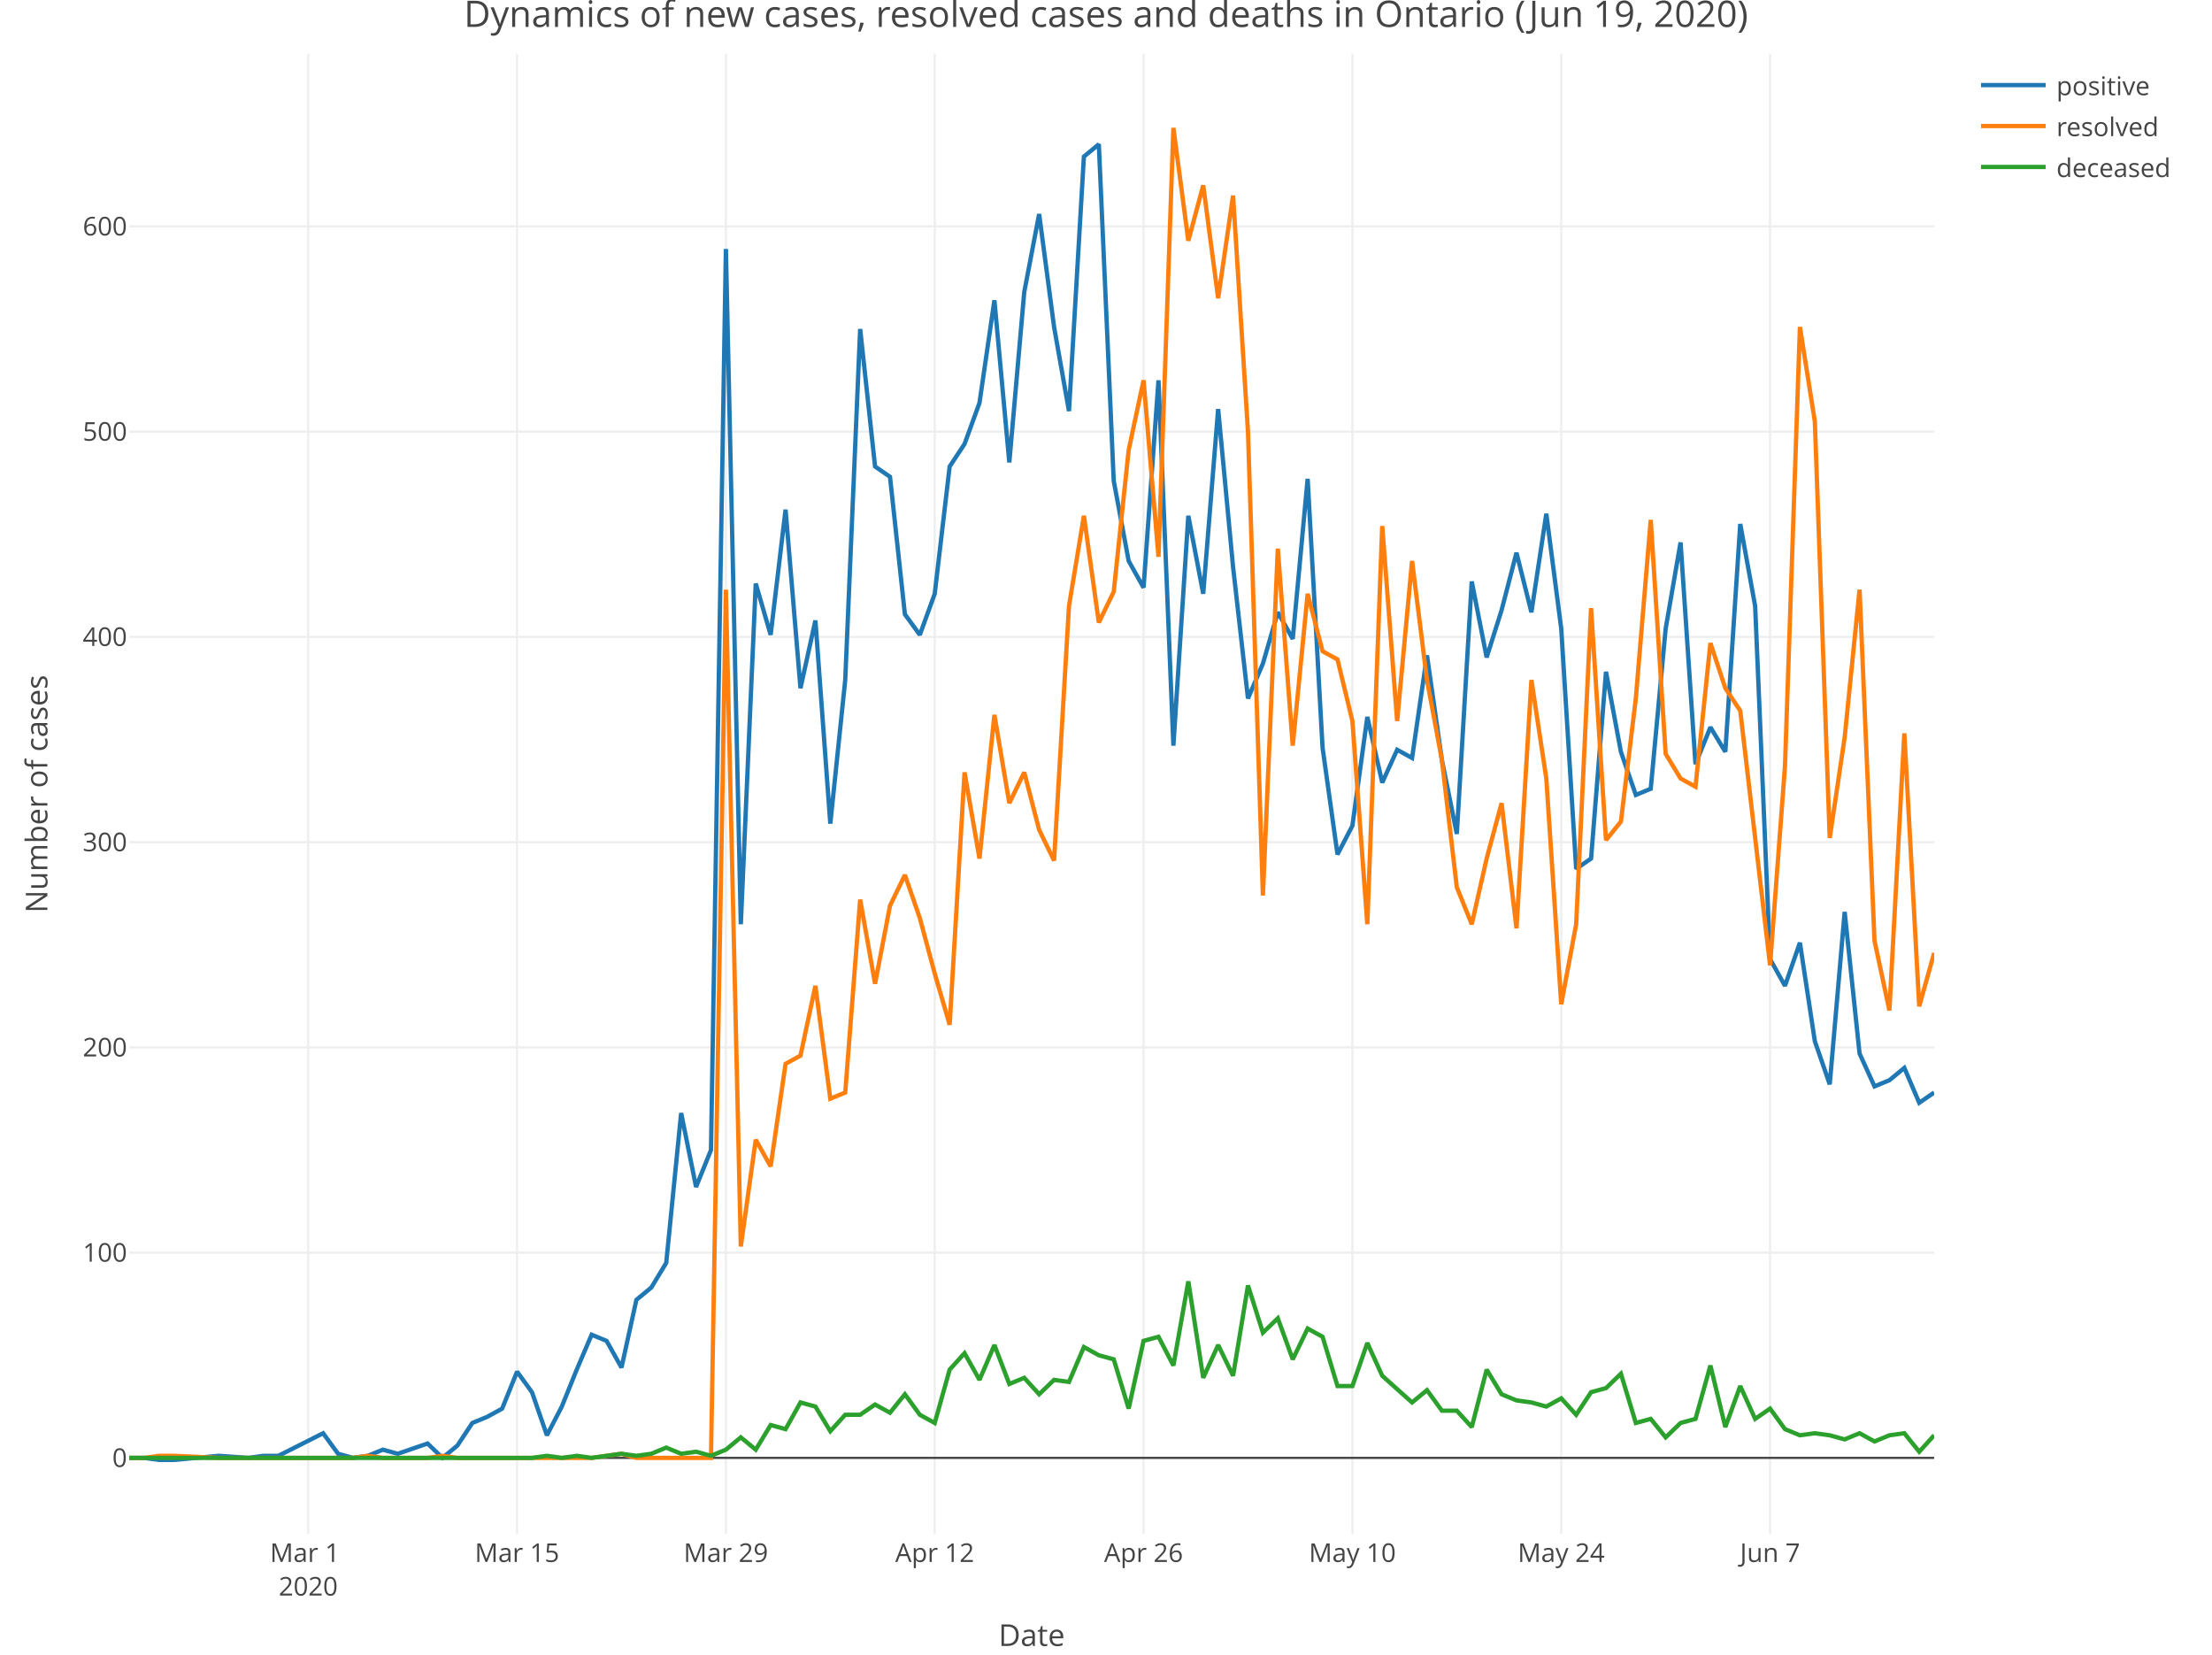
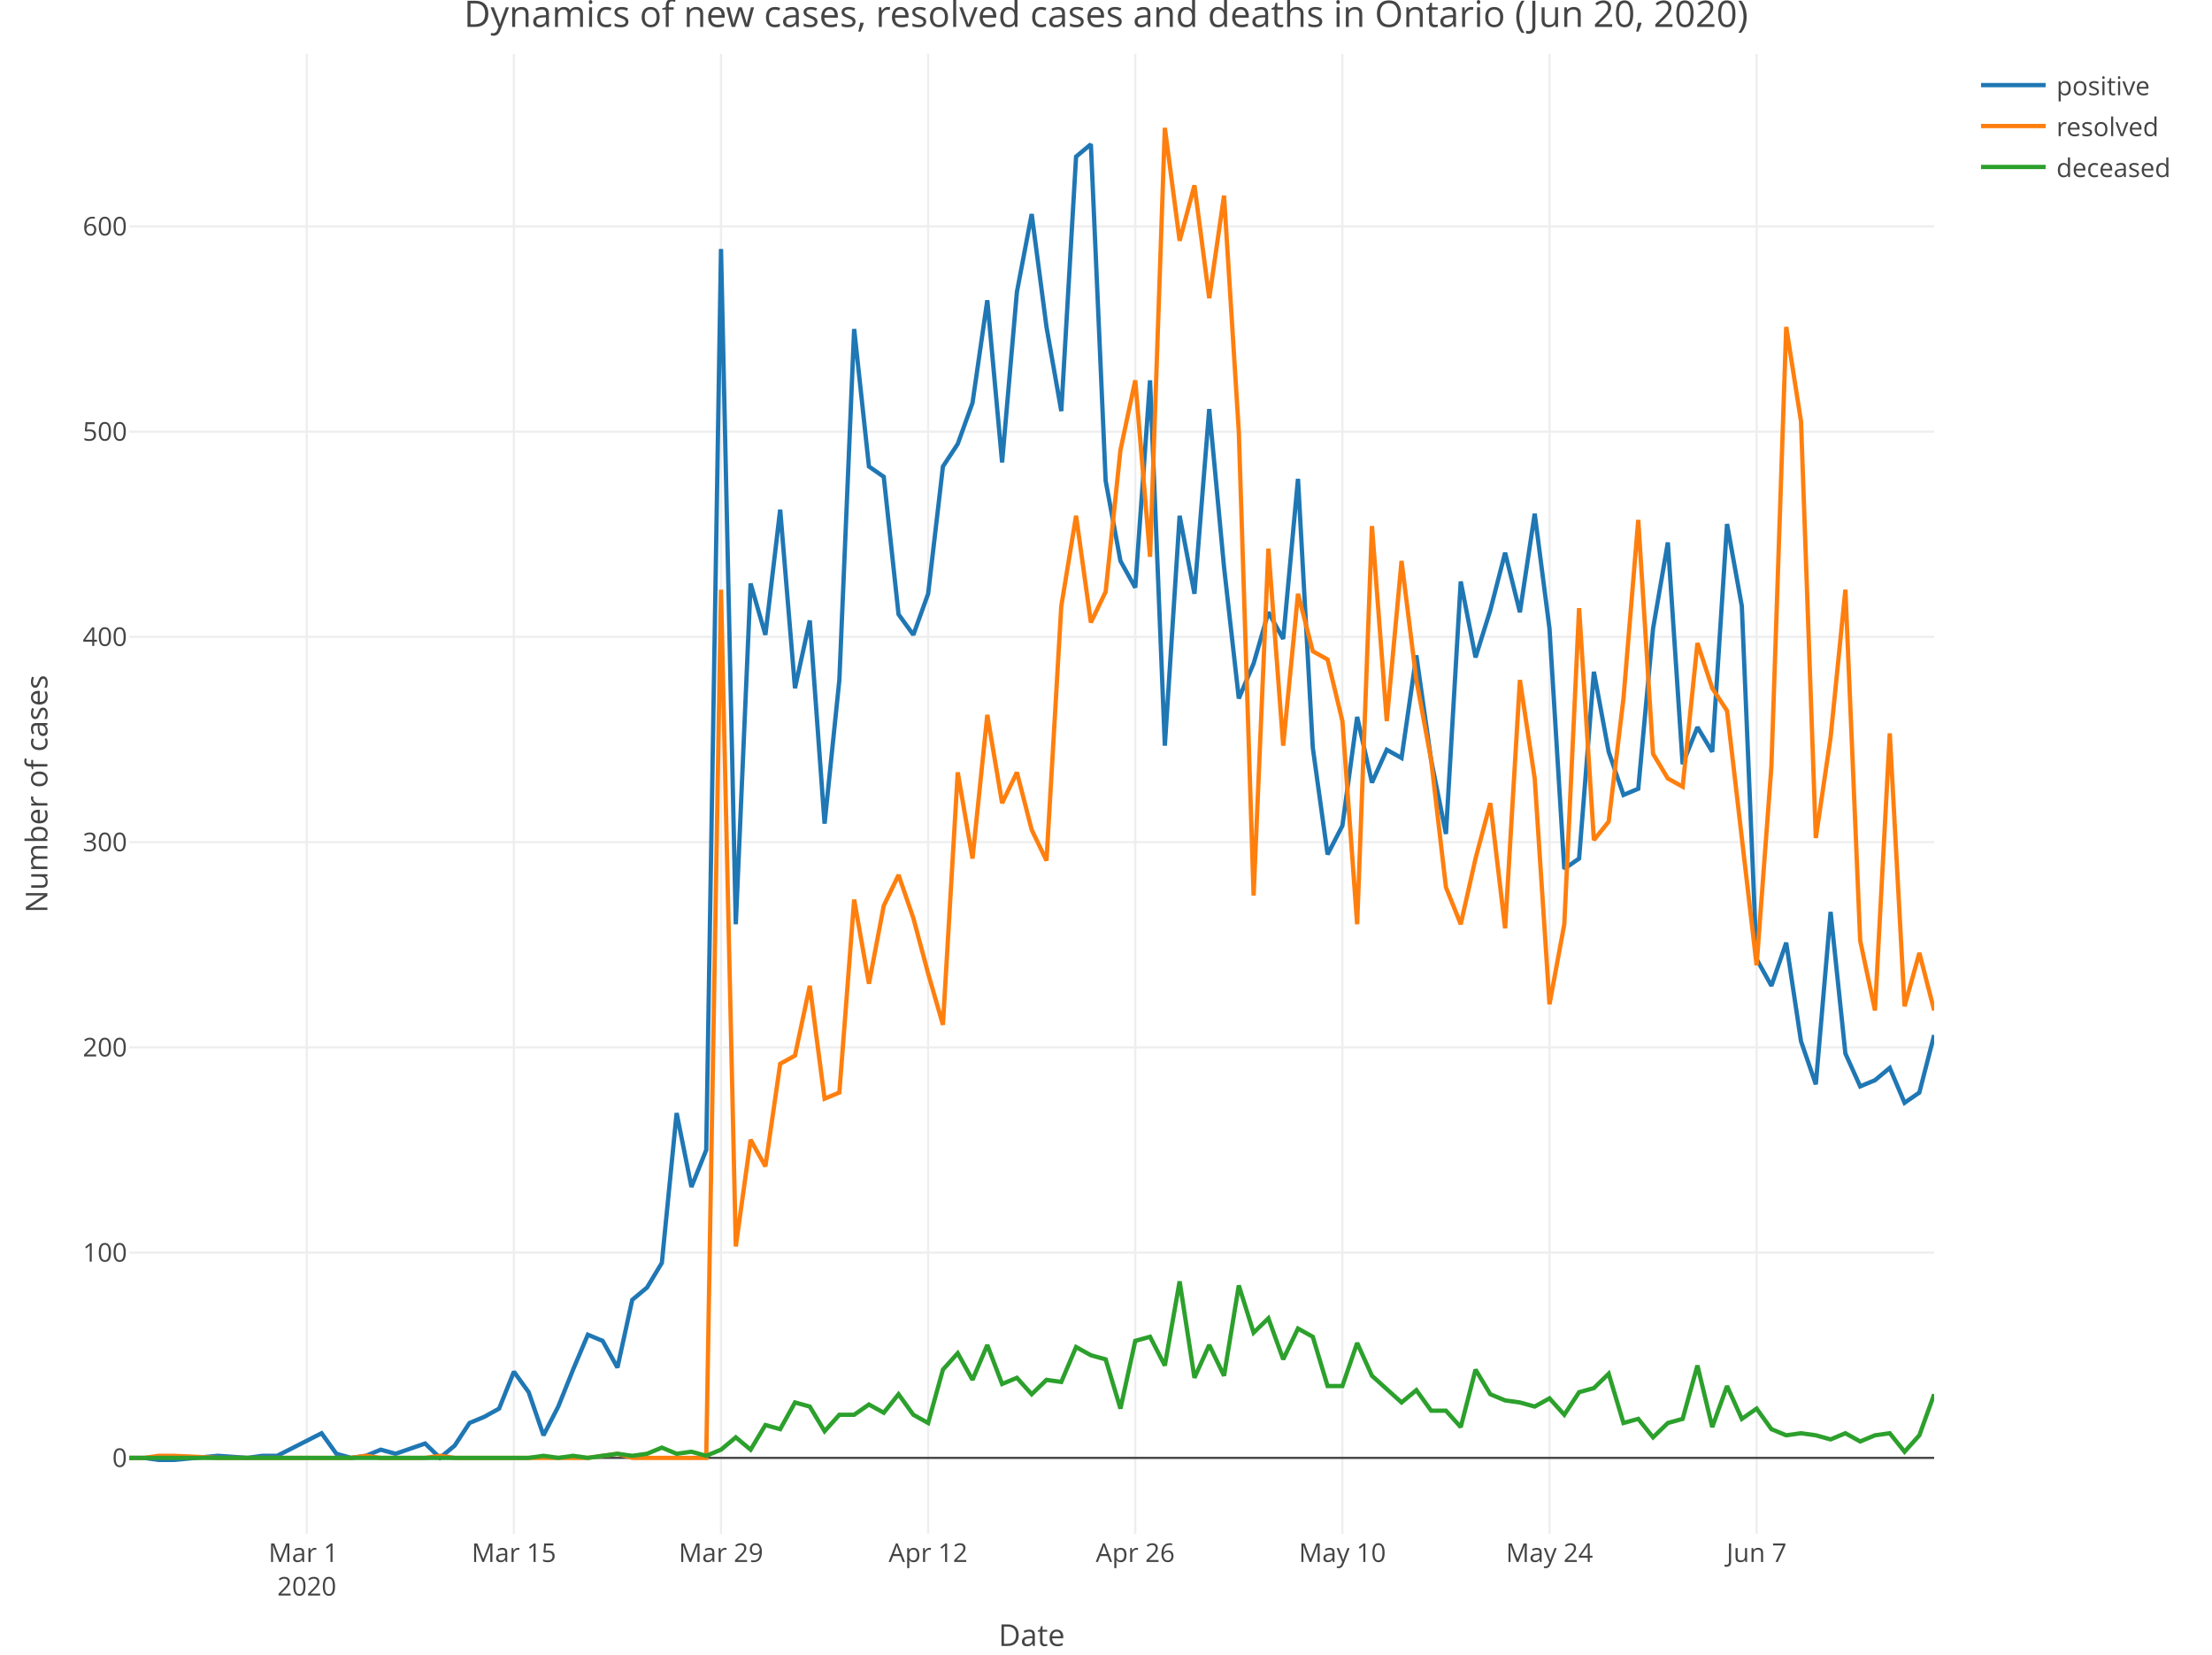
<svg xmlns="http://www.w3.org/2000/svg" class="main-svg" width="1027" height="768" style="" viewBox="0 0 1027 768">
  <rect x="0" y="0" width="1027" height="768" style="fill: rgb(255, 255, 255); fill-opacity: 1;" />
-   <defs id="defs-87b8ff">
+   <defs id="defs-caba24">
    <g class="clips">
-       <clipPath id="clip87b8ffxyplot" class="plotclip">
+       <clipPath id="clipcaba24xyplot" class="plotclip">
        <rect width="838" height="687" />
      </clipPath>
-       <clipPath class="axesclip" id="clip87b8ffx">
+       <clipPath class="axesclip" id="clipcaba24x">
        <rect x="60" y="0" width="838" height="768" />
      </clipPath>
-       <clipPath class="axesclip" id="clip87b8ffy">
+       <clipPath class="axesclip" id="clipcaba24y">
        <rect x="0" y="25" width="1027" height="687" />
      </clipPath>
-       <clipPath class="axesclip" id="clip87b8ffxy">
+       <clipPath class="axesclip" id="clipcaba24xy">
        <rect x="60" y="25" width="838" height="687" />
      </clipPath>
    </g>
    <g class="gradients" />
  </defs>
  <g class="bglayer" />
  <g class="layer-below">
    <g class="imagelayer" />
    <g class="shapelayer" />
  </g>
  <g class="cartesianlayer">
    <g class="subplot xy">
      <g class="layer-subplot">
        <g class="shapelayer" />
        <g class="imagelayer" />
      </g>
      <g class="gridlayer">
        <g class="x">
-           <path class="xgrid crisp" transform="translate(143.11,0)" d="M0,25v687" style="stroke: rgb(238, 238, 238); stroke-opacity: 1; stroke-width: 1px;" />
-           <path class="xgrid crisp" transform="translate(240.07,0)" d="M0,25v687" style="stroke: rgb(238, 238, 238); stroke-opacity: 1; stroke-width: 1px;" />
-           <path class="xgrid crisp" transform="translate(337.02,0)" d="M0,25v687" style="stroke: rgb(238, 238, 238); stroke-opacity: 1; stroke-width: 1px;" />
-           <path class="xgrid crisp" transform="translate(433.98,0)" d="M0,25v687" style="stroke: rgb(238, 238, 238); stroke-opacity: 1; stroke-width: 1px;" />
-           <path class="xgrid crisp" transform="translate(530.94,0)" d="M0,25v687" style="stroke: rgb(238, 238, 238); stroke-opacity: 1; stroke-width: 1px;" />
-           <path class="xgrid crisp" transform="translate(627.9,0)" d="M0,25v687" style="stroke: rgb(238, 238, 238); stroke-opacity: 1; stroke-width: 1px;" />
-           <path class="xgrid crisp" transform="translate(724.86,0)" d="M0,25v687" style="stroke: rgb(238, 238, 238); stroke-opacity: 1; stroke-width: 1px;" />
-           <path class="xgrid crisp" transform="translate(821.82,0)" d="M0,25v687" style="stroke: rgb(238, 238, 238); stroke-opacity: 1; stroke-width: 1px;" />
+           <path class="xgrid crisp" transform="translate(142.43,0)" d="M0,25v687" style="stroke: rgb(238, 238, 238); stroke-opacity: 1; stroke-width: 1px;" />
+           <path class="xgrid crisp" transform="translate(238.59,0)" d="M0,25v687" style="stroke: rgb(238, 238, 238); stroke-opacity: 1; stroke-width: 1px;" />
+           <path class="xgrid crisp" transform="translate(334.75,0)" d="M0,25v687" style="stroke: rgb(238, 238, 238); stroke-opacity: 1; stroke-width: 1px;" />
+           <path class="xgrid crisp" transform="translate(430.92,0)" d="M0,25v687" style="stroke: rgb(238, 238, 238); stroke-opacity: 1; stroke-width: 1px;" />
+           <path class="xgrid crisp" transform="translate(527.08,0)" d="M0,25v687" style="stroke: rgb(238, 238, 238); stroke-opacity: 1; stroke-width: 1px;" />
+           <path class="xgrid crisp" transform="translate(623.25,0)" d="M0,25v687" style="stroke: rgb(238, 238, 238); stroke-opacity: 1; stroke-width: 1px;" />
+           <path class="xgrid crisp" transform="translate(719.41,0)" d="M0,25v687" style="stroke: rgb(238, 238, 238); stroke-opacity: 1; stroke-width: 1px;" />
+           <path class="xgrid crisp" transform="translate(815.57,0)" d="M0,25v687" style="stroke: rgb(238, 238, 238); stroke-opacity: 1; stroke-width: 1px;" />
        </g>
        <g class="y">
          <path class="ygrid crisp" transform="translate(0,581.43)" d="M60,0h838" style="stroke: rgb(238, 238, 238); stroke-opacity: 1; stroke-width: 1px;" />
          <path class="ygrid crisp" transform="translate(0,486.16)" d="M60,0h838" style="stroke: rgb(238, 238, 238); stroke-opacity: 1; stroke-width: 1px;" />
          <path class="ygrid crisp" transform="translate(0,390.89)" d="M60,0h838" style="stroke: rgb(238, 238, 238); stroke-opacity: 1; stroke-width: 1px;" />
          <path class="ygrid crisp" transform="translate(0,295.62)" d="M60,0h838" style="stroke: rgb(238, 238, 238); stroke-opacity: 1; stroke-width: 1px;" />
          <path class="ygrid crisp" transform="translate(0,200.35)" d="M60,0h838" style="stroke: rgb(238, 238, 238); stroke-opacity: 1; stroke-width: 1px;" />
          <path class="ygrid crisp" transform="translate(0,105.08)" d="M60,0h838" style="stroke: rgb(238, 238, 238); stroke-opacity: 1; stroke-width: 1px;" />
        </g>
      </g>
      <g class="zerolinelayer">
        <path class="yzl zl crisp" transform="translate(0,676.7)" d="M60,0h838" style="stroke: rgb(68, 68, 68); stroke-opacity: 1; stroke-width: 1px;" />
      </g>
      <path class="xlines-below" />
      <path class="ylines-below" />
      <g class="overlines-below" />
      <g class="xaxislayer-below" />
      <g class="yaxislayer-below" />
      <g class="overaxes-below" />
-       <g class="plot" transform="translate(60, 25)" clip-path="url('#clip87b8ffxyplot')">
+       <g class="plot" transform="translate(60, 25)" clip-path="url('#clipcaba24xyplot')">
        <g class="scatterlayer mlayer">
-           <g class="trace scatter trace800737" style="stroke-miterlimit: 2; opacity: 1;">
+           <g class="trace scatter trace627149" style="stroke-miterlimit: 2; opacity: 1;">
            <g class="fills" />
            <g class="errorbars" />
            <g class="lines">
-               <path class="js-line" d="M0,651.7L6.93,651.7L13.85,652.65L20.78,652.65L41.55,650.74L55.4,651.7L62.33,650.74L69.26,650.74L90.03,640.26L96.96,649.79L103.88,651.7L110.81,650.74L117.74,647.89L124.66,649.79L138.51,645.03L145.44,651.7L152.36,645.98L159.29,635.5L166.21,632.64L173.14,628.83L180.07,611.68L186.99,621.21L193.92,641.22L200.84,627.88L207.77,610.73L214.69,594.54L221.62,597.39L228.55,609.78L235.47,578.34L242.4,572.62L249.32,561.19L256.25,491.64L263.17,525.94L270.1,508.79L277.02,90.56L283.95,404L290.88,245.85L297.8,269.67L304.73,211.55L311.65,294.44L318.58,263L325.5,357.31L332.43,290.63L339.36,127.71L346.28,191.54L353.21,196.31L360.13,260.14L367.06,269.67L373.98,250.61L380.91,191.54L387.83,181.07L394.76,162.01L401.69,114.38L408.61,189.64L415.54,110.57L422.46,74.36L429.39,126.76L436.31,165.82L443.24,47.69L450.17,41.97L457.09,198.21L464.02,235.37L470.94,247.75L477.87,151.53L484.79,321.11L491.72,214.41L498.64,250.61L505.57,164.87L512.5,238.23L519.42,299.2L526.35,283L533.27,259.19L540.2,271.57L547.12,197.26L554.05,322.06L560.98,371.6L567.9,358.27L574.83,307.77L581.75,338.26L588.68,323.02L595.6,326.83L602.53,279.19L609.45,327.78L616.38,362.08L623.31,244.9L630.23,280.15L637.16,258.23L644.08,231.56L651.01,259.19L657.93,213.46L664.86,266.81L671.79,378.27L678.71,373.51L685.64,286.81L692.56,323.97L699.49,343.98L706.41,341.12L713.34,266.81L720.26,226.79L727.19,329.69L734.12,312.54L741.04,323.97L747.97,218.22L754.89,256.33L761.82,420.19L768.74,432.58L775.67,412.57L782.6,458.3L789.52,478.31L796.45,398.28L803.37,464.02L810.3,479.26L817.22,476.4L824.15,470.68L831.07,486.88L838,482.12" style="vector-effect: non-scaling-stroke; fill: none; stroke: rgb(31, 119, 180); stroke-opacity: 1; stroke-width: 2px; opacity: 1;" />
+               <path class="js-line" d="M0,651.7L6.87,651.7L13.74,652.65L20.61,652.65L41.21,650.74L54.95,651.7L61.82,650.74L68.69,650.74L89.3,640.26L96.16,649.79L103.03,651.7L109.9,650.74L116.77,647.89L123.64,649.79L137.38,645.03L144.25,651.7L151.11,645.98L157.98,635.5L164.85,632.64L171.72,628.83L178.59,611.68L185.46,621.21L192.33,641.22L199.2,627.88L206.07,610.73L212.93,594.54L219.8,597.39L226.67,609.78L233.54,578.34L240.41,572.62L247.28,561.19L254.15,491.64L261.02,525.94L267.89,508.79L274.75,90.56L281.62,404L288.49,245.85L295.36,269.67L302.23,211.55L309.1,294.44L315.97,263L322.84,357.31L329.7,290.63L336.57,127.71L343.44,191.54L350.31,196.31L357.18,260.14L364.05,269.67L370.92,250.61L377.79,191.54L384.66,181.07L391.52,162.01L398.39,114.38L405.26,189.64L412.13,110.57L419,74.36L425.87,126.76L432.74,165.82L439.61,47.69L446.48,41.97L453.34,198.21L460.21,235.37L467.08,247.75L473.95,151.53L480.82,321.11L487.69,214.41L494.56,250.61L501.43,164.87L508.3,238.23L515.16,299.2L522.03,283L528.9,259.19L535.77,271.57L542.64,197.26L549.51,322.06L556.38,371.6L563.25,358.27L570.11,307.77L576.98,338.26L583.85,323.02L590.72,326.83L597.59,279.19L604.46,327.78L611.33,362.08L618.2,244.9L625.07,280.15L631.93,258.23L638.8,231.56L645.67,259.19L652.54,213.46L659.41,266.81L666.28,378.27L673.15,373.51L680.02,286.81L686.89,323.97L693.75,343.98L700.62,341.12L707.49,266.81L714.36,226.79L721.23,329.69L728.1,312.54L734.97,323.97L741.84,218.22L748.7,256.33L755.57,420.19L762.44,432.58L769.31,412.57L776.18,458.3L783.05,478.31L789.92,398.28L796.79,464.02L803.66,479.26L810.52,476.4L817.39,470.68L824.26,486.88L831.13,482.12L838,455.44" style="vector-effect: non-scaling-stroke; fill: none; stroke: rgb(31, 119, 180); stroke-opacity: 1; stroke-width: 2px; opacity: 1;" />
            </g>
            <g class="points" />
            <g class="text" />
          </g>
-           <g class="trace scatter trace1d3dbd" style="stroke-miterlimit: 2; opacity: 1;">
+           <g class="trace scatter trace53d86d" style="stroke-miterlimit: 2; opacity: 1;">
            <g class="fills" />
            <g class="errorbars" />
            <g class="lines">
-               <path class="js-line" d="M0,651.7L6.93,651.7L13.85,650.74L20.78,650.74L41.55,651.7L103.88,651.7L110.81,650.74L117.74,651.7L124.66,651.7L138.51,651.7L145.44,650.74L152.36,651.7L159.29,651.7L214.69,651.7L221.62,650.74L228.55,649.79L235.47,651.7L270.1,651.7L277.02,248.71L283.95,553.57L290.88,504.03L297.8,516.41L304.73,468.78L311.65,464.97L318.58,432.58L325.5,484.98L332.43,482.12L339.36,392.56L346.28,431.62L353.21,395.42L360.13,381.13L367.06,401.14L373.98,426.86L380.91,450.68L387.83,333.5L394.76,373.51L401.69,306.82L408.61,347.79L415.54,333.5L422.46,360.17L429.39,374.46L436.31,256.33L443.24,214.41L450.17,263.95L457.09,249.66L464.02,183.92L470.94,151.53L477.87,233.46L484.79,34.35L491.72,86.75L498.64,61.03L505.57,113.42L512.5,65.79L519.42,175.35L526.35,390.66L533.27,229.65L540.2,321.11L547.12,250.61L554.05,277.29L560.98,281.1L567.9,309.68L574.83,404L581.75,219.17L588.68,309.68L595.6,235.37L602.53,290.63L609.45,327.78L616.38,386.85L623.31,404L630.23,373.51L637.16,347.79L644.08,405.9L651.01,290.63L657.93,336.35L664.86,441.15L671.79,404L678.71,257.28L685.64,364.94L692.56,356.36L699.49,299.2L706.41,216.32L713.34,324.92L720.26,336.35L727.19,340.17L734.12,273.48L741.04,294.44L747.97,304.92L761.82,423.05L768.74,330.64L775.67,126.76L782.6,170.59L789.52,363.98L796.45,317.3L803.37,248.71L810.3,411.62L817.22,444.01L824.15,315.4L831.07,442.1L838,417.33" style="vector-effect: non-scaling-stroke; fill: none; stroke: rgb(255, 127, 14); stroke-opacity: 1; stroke-width: 2px; opacity: 1;" />
+               <path class="js-line" d="M0,651.7L6.87,651.7L13.74,650.74L20.61,650.74L41.21,651.7L103.03,651.7L109.9,650.74L116.77,651.7L123.64,651.7L137.38,651.7L144.25,650.74L151.11,651.7L157.98,651.7L212.93,651.7L219.8,650.74L226.67,649.79L233.54,651.7L267.89,651.7L274.75,248.71L281.62,553.57L288.49,504.03L295.36,516.41L302.23,468.78L309.1,464.97L315.97,432.58L322.84,484.98L329.7,482.12L336.57,392.56L343.44,431.62L350.31,395.42L357.18,381.13L364.05,401.14L370.92,426.86L377.79,450.68L384.66,333.5L391.52,373.51L398.39,306.82L405.26,347.79L412.13,333.5L419,360.17L425.87,374.46L432.74,256.33L439.61,214.41L446.48,263.95L453.34,249.66L460.21,183.92L467.08,151.53L473.95,233.46L480.82,34.35L487.69,86.75L494.56,61.03L501.43,113.42L508.3,65.79L515.16,175.35L522.03,390.66L528.9,229.65L535.77,321.11L542.64,250.61L549.51,277.29L556.38,281.1L563.25,309.68L570.11,404L576.98,219.17L583.85,309.68L590.72,235.37L597.59,290.63L604.46,327.78L611.33,386.85L618.2,404L625.07,373.51L631.93,347.79L638.8,405.9L645.67,290.63L652.54,336.35L659.41,441.15L666.28,404L673.15,257.28L680.02,364.94L686.89,356.36L693.75,299.2L700.62,216.32L707.49,324.92L714.36,336.35L721.23,340.17L728.1,273.48L734.97,294.44L741.84,304.92L755.57,423.05L762.44,330.64L769.31,126.76L776.18,170.59L783.05,363.98L789.92,317.3L796.79,248.71L803.66,411.62L810.52,444.01L817.39,315.4L824.26,442.1L831.13,417.33L838,444.01" style="vector-effect: non-scaling-stroke; fill: none; stroke: rgb(255, 127, 14); stroke-opacity: 1; stroke-width: 2px; opacity: 1;" />
            </g>
            <g class="points" />
            <g class="text" />
          </g>
-           <g class="trace scatter trace3013f7" style="stroke-miterlimit: 2; opacity: 1;">
+           <g class="trace scatter tracec10a8f" style="stroke-miterlimit: 2; opacity: 1;">
            <g class="fills" />
            <g class="errorbars" />
            <g class="lines">
-               <path class="js-line" d="M0,651.7L186.99,651.7L193.92,650.74L200.84,651.7L207.77,650.74L214.69,651.7L221.62,650.74L228.55,649.79L235.47,650.74L242.4,649.79L249.32,646.93L256.25,649.79L263.17,648.84L270.1,650.74L277.02,647.89L283.95,642.17L290.88,647.89L297.8,636.45L304.73,638.36L311.65,625.97L318.58,627.88L325.5,639.31L332.43,631.69L339.36,631.69L346.28,626.93L353.21,630.74L360.13,622.16L367.06,631.69L373.98,635.5L380.91,610.73L387.83,603.11L394.76,615.49L401.69,599.3L408.61,617.4L415.54,614.54L422.46,622.16L429.39,615.49L436.31,616.45L443.24,600.25L450.17,604.06L457.09,605.97L464.02,628.83L470.94,597.39L477.87,595.49L484.79,608.83L491.72,569.77L498.64,614.54L505.57,599.3L512.5,613.59L519.42,571.67L526.35,593.58L533.27,586.91L540.2,605.97L547.12,591.68L554.05,595.49L560.98,618.35L567.9,618.35L574.83,598.35L581.75,613.59L595.6,625.97L602.53,620.26L609.45,629.79L616.38,629.79L623.31,637.41L630.23,610.73L637.16,622.16L644.08,625.02L651.01,625.97L657.93,627.88L664.86,624.07L671.79,631.69L678.71,621.21L685.64,619.31L692.56,612.64L699.49,635.5L706.41,633.6L713.34,642.17L720.26,635.5L727.19,633.6L734.12,608.83L741.04,637.41L747.97,618.35L754.89,633.6L761.82,628.83L768.74,638.36L775.67,641.22L782.6,640.26L789.52,641.22L796.45,643.12L803.37,640.26L810.3,644.08L817.22,641.22L824.15,640.26L831.07,648.84L838,641.22" style="vector-effect: non-scaling-stroke; fill: none; stroke: rgb(44, 160, 44); stroke-opacity: 1; stroke-width: 2px; opacity: 1;" />
+               <path class="js-line" d="M0,651.7L185.46,651.7L192.33,650.74L199.2,651.7L206.07,650.74L212.93,651.7L219.8,650.74L226.67,649.79L233.54,650.74L240.41,649.79L247.28,646.93L254.15,649.79L261.02,648.84L267.89,650.74L274.75,647.89L281.62,642.17L288.49,647.89L295.36,636.45L302.23,638.36L309.1,625.97L315.97,627.88L322.84,639.31L329.7,631.69L336.57,631.69L343.44,626.93L350.31,630.74L357.18,622.16L364.05,631.69L370.92,635.5L377.79,610.73L384.66,603.11L391.52,615.49L398.39,599.3L405.26,617.4L412.13,614.54L419,622.16L425.87,615.49L432.74,616.45L439.61,600.25L446.48,604.06L453.34,605.97L460.21,628.83L467.08,597.39L473.95,595.49L480.82,608.83L487.69,569.77L494.56,614.54L501.43,599.3L508.3,613.59L515.16,571.67L522.03,593.58L528.9,586.91L535.77,605.97L542.64,591.68L549.51,595.49L556.38,618.35L563.25,618.35L570.11,598.35L576.98,613.59L590.72,625.97L597.59,620.26L604.46,629.79L611.33,629.79L618.2,637.41L625.07,610.73L631.93,622.16L638.8,625.02L645.67,625.97L652.54,627.88L659.41,624.07L666.28,631.69L673.15,621.21L680.02,619.31L686.89,612.64L693.75,635.5L700.62,633.6L707.49,642.17L714.36,635.5L721.23,633.6L728.1,608.83L734.97,637.41L741.84,618.35L748.7,633.6L755.57,628.83L762.44,638.36L769.31,641.22L776.18,640.26L783.05,641.22L789.92,643.12L796.79,640.26L803.66,644.08L810.52,641.22L817.39,640.26L824.26,648.84L831.13,641.22L838,622.16" style="vector-effect: non-scaling-stroke; fill: none; stroke: rgb(44, 160, 44); stroke-opacity: 1; stroke-width: 2px; opacity: 1;" />
            </g>
            <g class="points" />
            <g class="text" />
          </g>
        </g>
      </g>
      <g class="overplot" />
      <path class="xlines-above crisp" style="fill: none;" d="M0,0" />
      <path class="ylines-above crisp" style="fill: none;" d="M0,0" />
      <g class="overlines-above" />
      <g class="xaxislayer-above">
        <g class="xtick">
-           <text text-anchor="middle" x="0" y="725" transform="translate(143.11,0)" style="font-family: 'Open Sans', verdana, arial, sans-serif; font-size: 12px; fill: rgb(68, 68, 68); fill-opacity: 1; white-space: pre;">
+           <text text-anchor="middle" x="0" y="725" transform="translate(142.43,0)" style="font-family: 'Open Sans', verdana, arial, sans-serif; font-size: 12px; fill: rgb(68, 68, 68); fill-opacity: 1; white-space: pre;">
            <tspan class="line" dy="0em" x="0" y="725">Mar 1</tspan>
            <tspan class="line" dy="1.3em" x="0" y="725">2020</tspan>
          </text>
        </g>
        <g class="xtick">
-           <text text-anchor="middle" x="0" y="725" transform="translate(240.07,0)" style="font-family: 'Open Sans', verdana, arial, sans-serif; font-size: 12px; fill: rgb(68, 68, 68); fill-opacity: 1; white-space: pre;">Mar 15</text>
-         </g>
-         <g class="xtick">
-           <text text-anchor="middle" x="0" y="725" transform="translate(337.02,0)" style="font-family: 'Open Sans', verdana, arial, sans-serif; font-size: 12px; fill: rgb(68, 68, 68); fill-opacity: 1; white-space: pre;">Mar 29</text>
-         </g>
-         <g class="xtick">
-           <text text-anchor="middle" x="0" y="725" transform="translate(433.98,0)" style="font-family: 'Open Sans', verdana, arial, sans-serif; font-size: 12px; fill: rgb(68, 68, 68); fill-opacity: 1; white-space: pre;">Apr 12</text>
-         </g>
-         <g class="xtick">
-           <text text-anchor="middle" x="0" y="725" transform="translate(530.94,0)" style="font-family: 'Open Sans', verdana, arial, sans-serif; font-size: 12px; fill: rgb(68, 68, 68); fill-opacity: 1; white-space: pre;">Apr 26</text>
-         </g>
-         <g class="xtick">
-           <text text-anchor="middle" x="0" y="725" transform="translate(627.9,0)" style="font-family: 'Open Sans', verdana, arial, sans-serif; font-size: 12px; fill: rgb(68, 68, 68); fill-opacity: 1; white-space: pre;">May 10</text>
-         </g>
-         <g class="xtick">
-           <text text-anchor="middle" x="0" y="725" transform="translate(724.86,0)" style="font-family: 'Open Sans', verdana, arial, sans-serif; font-size: 12px; fill: rgb(68, 68, 68); fill-opacity: 1; white-space: pre;">May 24</text>
-         </g>
-         <g class="xtick">
-           <text text-anchor="middle" x="0" y="725" transform="translate(821.82,0)" style="font-family: 'Open Sans', verdana, arial, sans-serif; font-size: 12px; fill: rgb(68, 68, 68); fill-opacity: 1; white-space: pre;">Jun 7</text>
+           <text text-anchor="middle" x="0" y="725" transform="translate(238.59,0)" style="font-family: 'Open Sans', verdana, arial, sans-serif; font-size: 12px; fill: rgb(68, 68, 68); fill-opacity: 1; white-space: pre;">Mar 15</text>
+         </g>
+         <g class="xtick">
+           <text text-anchor="middle" x="0" y="725" transform="translate(334.75,0)" style="font-family: 'Open Sans', verdana, arial, sans-serif; font-size: 12px; fill: rgb(68, 68, 68); fill-opacity: 1; white-space: pre;">Mar 29</text>
+         </g>
+         <g class="xtick">
+           <text text-anchor="middle" x="0" y="725" transform="translate(430.92,0)" style="font-family: 'Open Sans', verdana, arial, sans-serif; font-size: 12px; fill: rgb(68, 68, 68); fill-opacity: 1; white-space: pre;">Apr 12</text>
+         </g>
+         <g class="xtick">
+           <text text-anchor="middle" x="0" y="725" transform="translate(527.08,0)" style="font-family: 'Open Sans', verdana, arial, sans-serif; font-size: 12px; fill: rgb(68, 68, 68); fill-opacity: 1; white-space: pre;">Apr 26</text>
+         </g>
+         <g class="xtick">
+           <text text-anchor="middle" x="0" y="725" transform="translate(623.25,0)" style="font-family: 'Open Sans', verdana, arial, sans-serif; font-size: 12px; fill: rgb(68, 68, 68); fill-opacity: 1; white-space: pre;">May 10</text>
+         </g>
+         <g class="xtick">
+           <text text-anchor="middle" x="0" y="725" transform="translate(719.41,0)" style="font-family: 'Open Sans', verdana, arial, sans-serif; font-size: 12px; fill: rgb(68, 68, 68); fill-opacity: 1; white-space: pre;">May 24</text>
+         </g>
+         <g class="xtick">
+           <text text-anchor="middle" x="0" y="725" transform="translate(815.57,0)" style="font-family: 'Open Sans', verdana, arial, sans-serif; font-size: 12px; fill: rgb(68, 68, 68); fill-opacity: 1; white-space: pre;">Jun 7</text>
        </g>
      </g>
      <g class="yaxislayer-above">
        <g class="ytick">
          <text text-anchor="end" x="59" y="4.2" transform="translate(0,676.7)" style="font-family: 'Open Sans', verdana, arial, sans-serif; font-size: 12px; fill: rgb(68, 68, 68); fill-opacity: 1; white-space: pre;">0</text>
        </g>
        <g class="ytick">
          <text text-anchor="end" x="59" y="4.2" transform="translate(0,581.43)" style="font-family: 'Open Sans', verdana, arial, sans-serif; font-size: 12px; fill: rgb(68, 68, 68); fill-opacity: 1; white-space: pre;">100</text>
        </g>
        <g class="ytick">
          <text text-anchor="end" x="59" y="4.2" transform="translate(0,486.16)" style="font-family: 'Open Sans', verdana, arial, sans-serif; font-size: 12px; fill: rgb(68, 68, 68); fill-opacity: 1; white-space: pre;">200</text>
        </g>
        <g class="ytick">
          <text text-anchor="end" x="59" y="4.2" transform="translate(0,390.89)" style="font-family: 'Open Sans', verdana, arial, sans-serif; font-size: 12px; fill: rgb(68, 68, 68); fill-opacity: 1; white-space: pre;">300</text>
        </g>
        <g class="ytick">
          <text text-anchor="end" x="59" y="4.2" transform="translate(0,295.62)" style="font-family: 'Open Sans', verdana, arial, sans-serif; font-size: 12px; fill: rgb(68, 68, 68); fill-opacity: 1; white-space: pre;">400</text>
        </g>
        <g class="ytick">
          <text text-anchor="end" x="59" y="4.2" transform="translate(0,200.35)" style="font-family: 'Open Sans', verdana, arial, sans-serif; font-size: 12px; fill: rgb(68, 68, 68); fill-opacity: 1; white-space: pre;">500</text>
        </g>
        <g class="ytick">
          <text text-anchor="end" x="59" y="4.2" transform="translate(0,105.08)" style="font-family: 'Open Sans', verdana, arial, sans-serif; font-size: 12px; fill: rgb(68, 68, 68); fill-opacity: 1; white-space: pre;">600</text>
        </g>
      </g>
      <g class="overaxes-above" />
    </g>
  </g>
  <g class="polarlayer" />
  <g class="ternarylayer" />
  <g class="geolayer" />
  <g class="funnelarealayer" />
  <g class="pielayer" />
  <g class="treemaplayer" />
  <g class="sunburstlayer" />
  <g class="glimages" />
-   <defs id="topdefs-87b8ff">
+   <defs id="topdefs-caba24">
    <g class="clips" />
-     <clipPath id="legend87b8ff">
+     <clipPath id="legendcaba24">
      <rect width="102" height="67" x="0" y="0" />
    </clipPath>
  </defs>
  <g class="layer-above">
    <g class="imagelayer" />
    <g class="shapelayer" />
  </g>
  <g class="infolayer">
    <g class="legend" pointer-events="all" transform="translate(914.76, 25)">
      <rect class="bg" shape-rendering="crispEdges" style="stroke: rgb(68, 68, 68); stroke-opacity: 1; fill: rgb(255, 255, 255); fill-opacity: 1; stroke-width: 0px;" width="102" height="67" x="0" y="0" />
-       <g class="scrollbox" transform="translate(0, 0)" clip-path="url('#legend87b8ff')">
+       <g class="scrollbox" transform="translate(0, 0)" clip-path="url('#legendcaba24')">
        <g class="groups">
          <g class="traces" style="opacity: 1;" transform="translate(0, 14.5)">
            <text class="legendtext user-select-none" text-anchor="start" x="40" y="4.68" style="font-family: 'Open Sans', verdana, arial, sans-serif; font-size: 12px; fill: rgb(68, 68, 68); fill-opacity: 1; white-space: pre;">positive</text>
            <g class="layers" style="opacity: 1;">
              <g class="legendfill" />
              <g class="legendlines">
                <path class="js-line" d="M5,0h30" style="fill: none; stroke: rgb(31, 119, 180); stroke-opacity: 1; stroke-width: 2px;" />
              </g>
              <g class="legendsymbols">
                <g class="legendpoints" />
              </g>
            </g>
            <rect class="legendtoggle" pointer-events="all" x="0" y="-9.5" width="96.109" height="19" style="cursor: pointer; fill: rgb(0, 0, 0); fill-opacity: 0;" />
          </g>
          <g class="traces" style="opacity: 1;" transform="translate(0, 33.5)">
            <text class="legendtext user-select-none" text-anchor="start" x="40" y="4.68" style="font-family: 'Open Sans', verdana, arial, sans-serif; font-size: 12px; fill: rgb(68, 68, 68); fill-opacity: 1; white-space: pre;">resolved</text>
            <g class="layers" style="opacity: 1;">
              <g class="legendfill" />
              <g class="legendlines">
                <path class="js-line" d="M5,0h30" style="fill: none; stroke: rgb(255, 127, 14); stroke-opacity: 1; stroke-width: 2px;" />
              </g>
              <g class="legendsymbols">
                <g class="legendpoints" />
              </g>
            </g>
            <rect class="legendtoggle" pointer-events="all" x="0" y="-9.5" width="96.109" height="19" style="cursor: pointer; fill: rgb(0, 0, 0); fill-opacity: 0;" />
          </g>
          <g class="traces" style="opacity: 1;" transform="translate(0, 52.5)">
            <text class="legendtext user-select-none" text-anchor="start" x="40" y="4.68" style="font-family: 'Open Sans', verdana, arial, sans-serif; font-size: 12px; fill: rgb(68, 68, 68); fill-opacity: 1; white-space: pre;">deceased</text>
            <g class="layers" style="opacity: 1;">
              <g class="legendfill" />
              <g class="legendlines">
                <path class="js-line" d="M5,0h30" style="fill: none; stroke: rgb(44, 160, 44); stroke-opacity: 1; stroke-width: 2px;" />
              </g>
              <g class="legendsymbols">
                <g class="legendpoints" />
              </g>
            </g>
            <rect class="legendtoggle" pointer-events="all" x="0" y="-9.5" width="96.109" height="19" style="cursor: pointer; fill: rgb(0, 0, 0); fill-opacity: 0;" />
          </g>
        </g>
      </g>
      <rect class="scrollbar" rx="20" ry="3" width="0" height="0" style="fill: rgb(128, 139, 164); fill-opacity: 1;" x="0" y="0" />
    </g>
    <g class="g-gtitle">
-       <text class="gtitle" x="513.5" y="12.5" text-anchor="middle" dy="0em" style="font-family: 'Open Sans', verdana, arial, sans-serif; font-size: 17px; fill: rgb(68, 68, 68); opacity: 1; font-weight: normal; white-space: pre;">Dynamics of new cases, resolved cases and deaths in Ontario (Jun 19, 2020)</text>
+       <text class="gtitle" x="513.5" y="12.5" text-anchor="middle" dy="0em" style="font-family: 'Open Sans', verdana, arial, sans-serif; font-size: 17px; fill: rgb(68, 68, 68); opacity: 1; font-weight: normal; white-space: pre;">Dynamics of new cases, resolved cases and deaths in Ontario (Jun 20, 2020)</text>
    </g>
    <g class="g-xtitle">
      <text class="xtitle" x="479" y="764" text-anchor="middle" style="font-family: 'Open Sans', verdana, arial, sans-serif; font-size: 14px; fill: rgb(68, 68, 68); opacity: 1; font-weight: normal; white-space: pre;">Date</text>
    </g>
    <g class="g-ytitle">
      <text class="ytitle" transform="rotate(-90,22,368.5)" x="22" y="368.5" text-anchor="middle" style="font-family: 'Open Sans', verdana, arial, sans-serif; font-size: 14px; fill: rgb(68, 68, 68); opacity: 1; font-weight: normal; white-space: pre;">Number of cases</text>
    </g>
  </g>
</svg>
